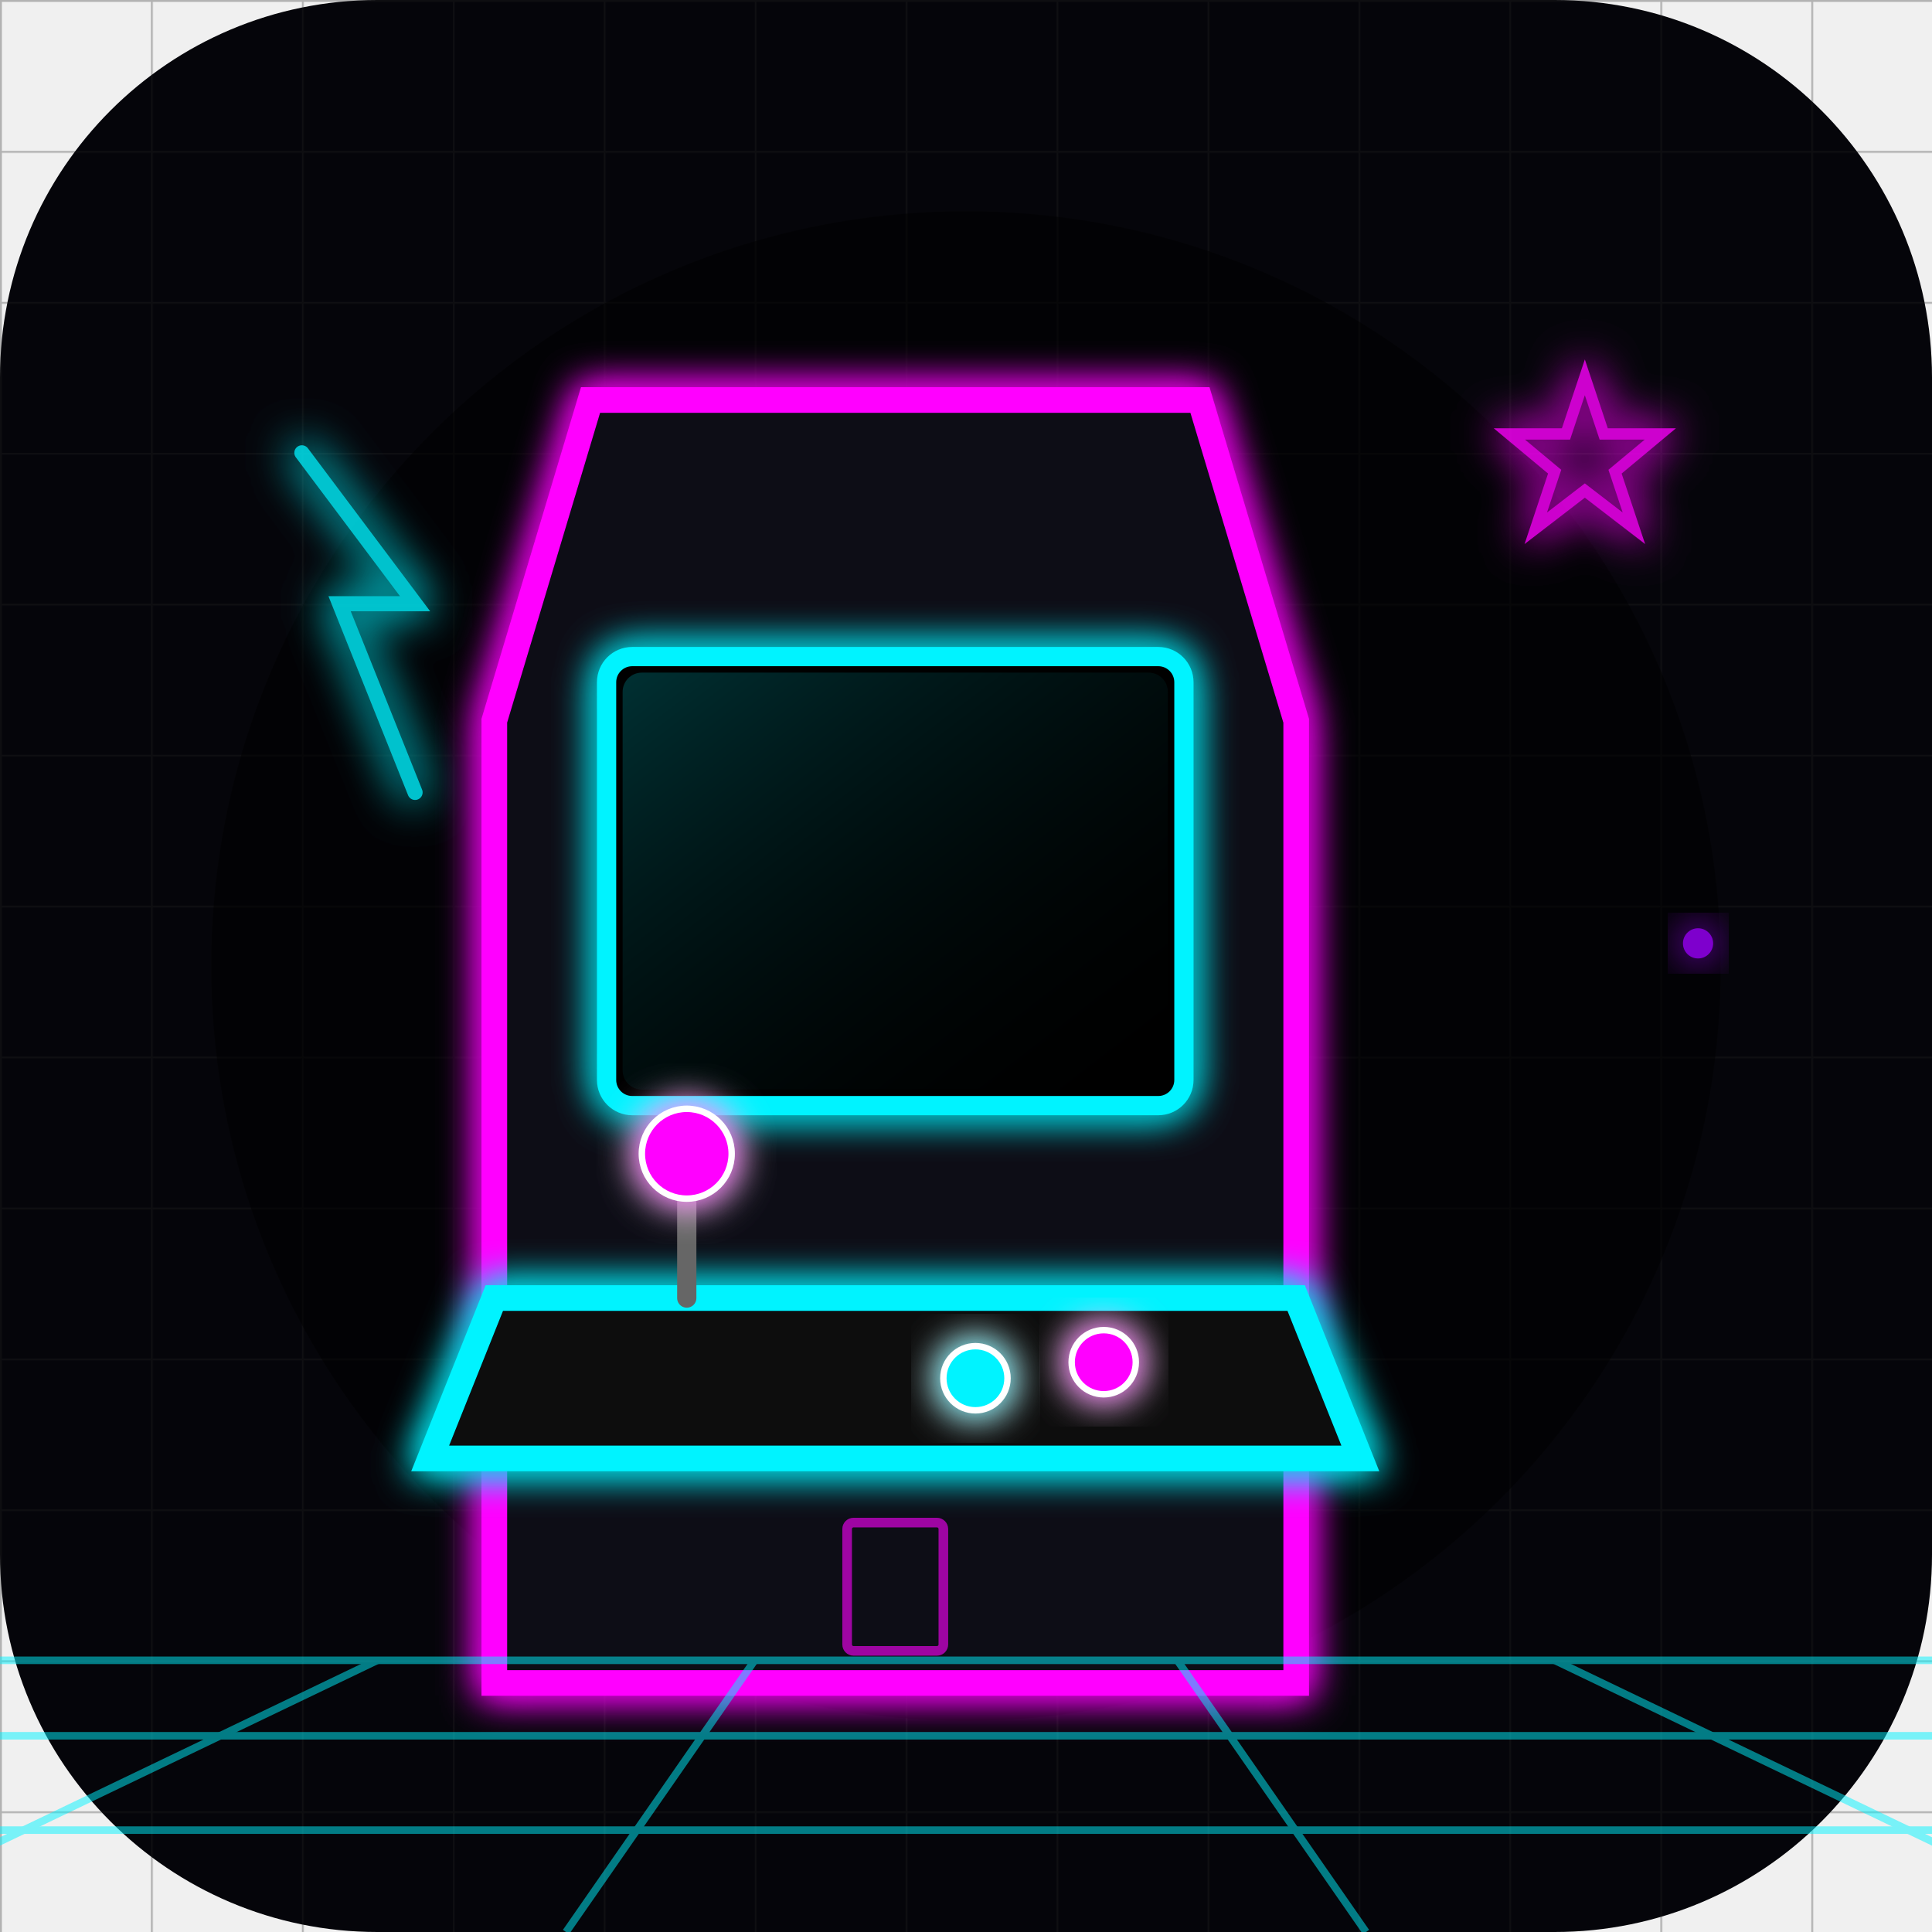
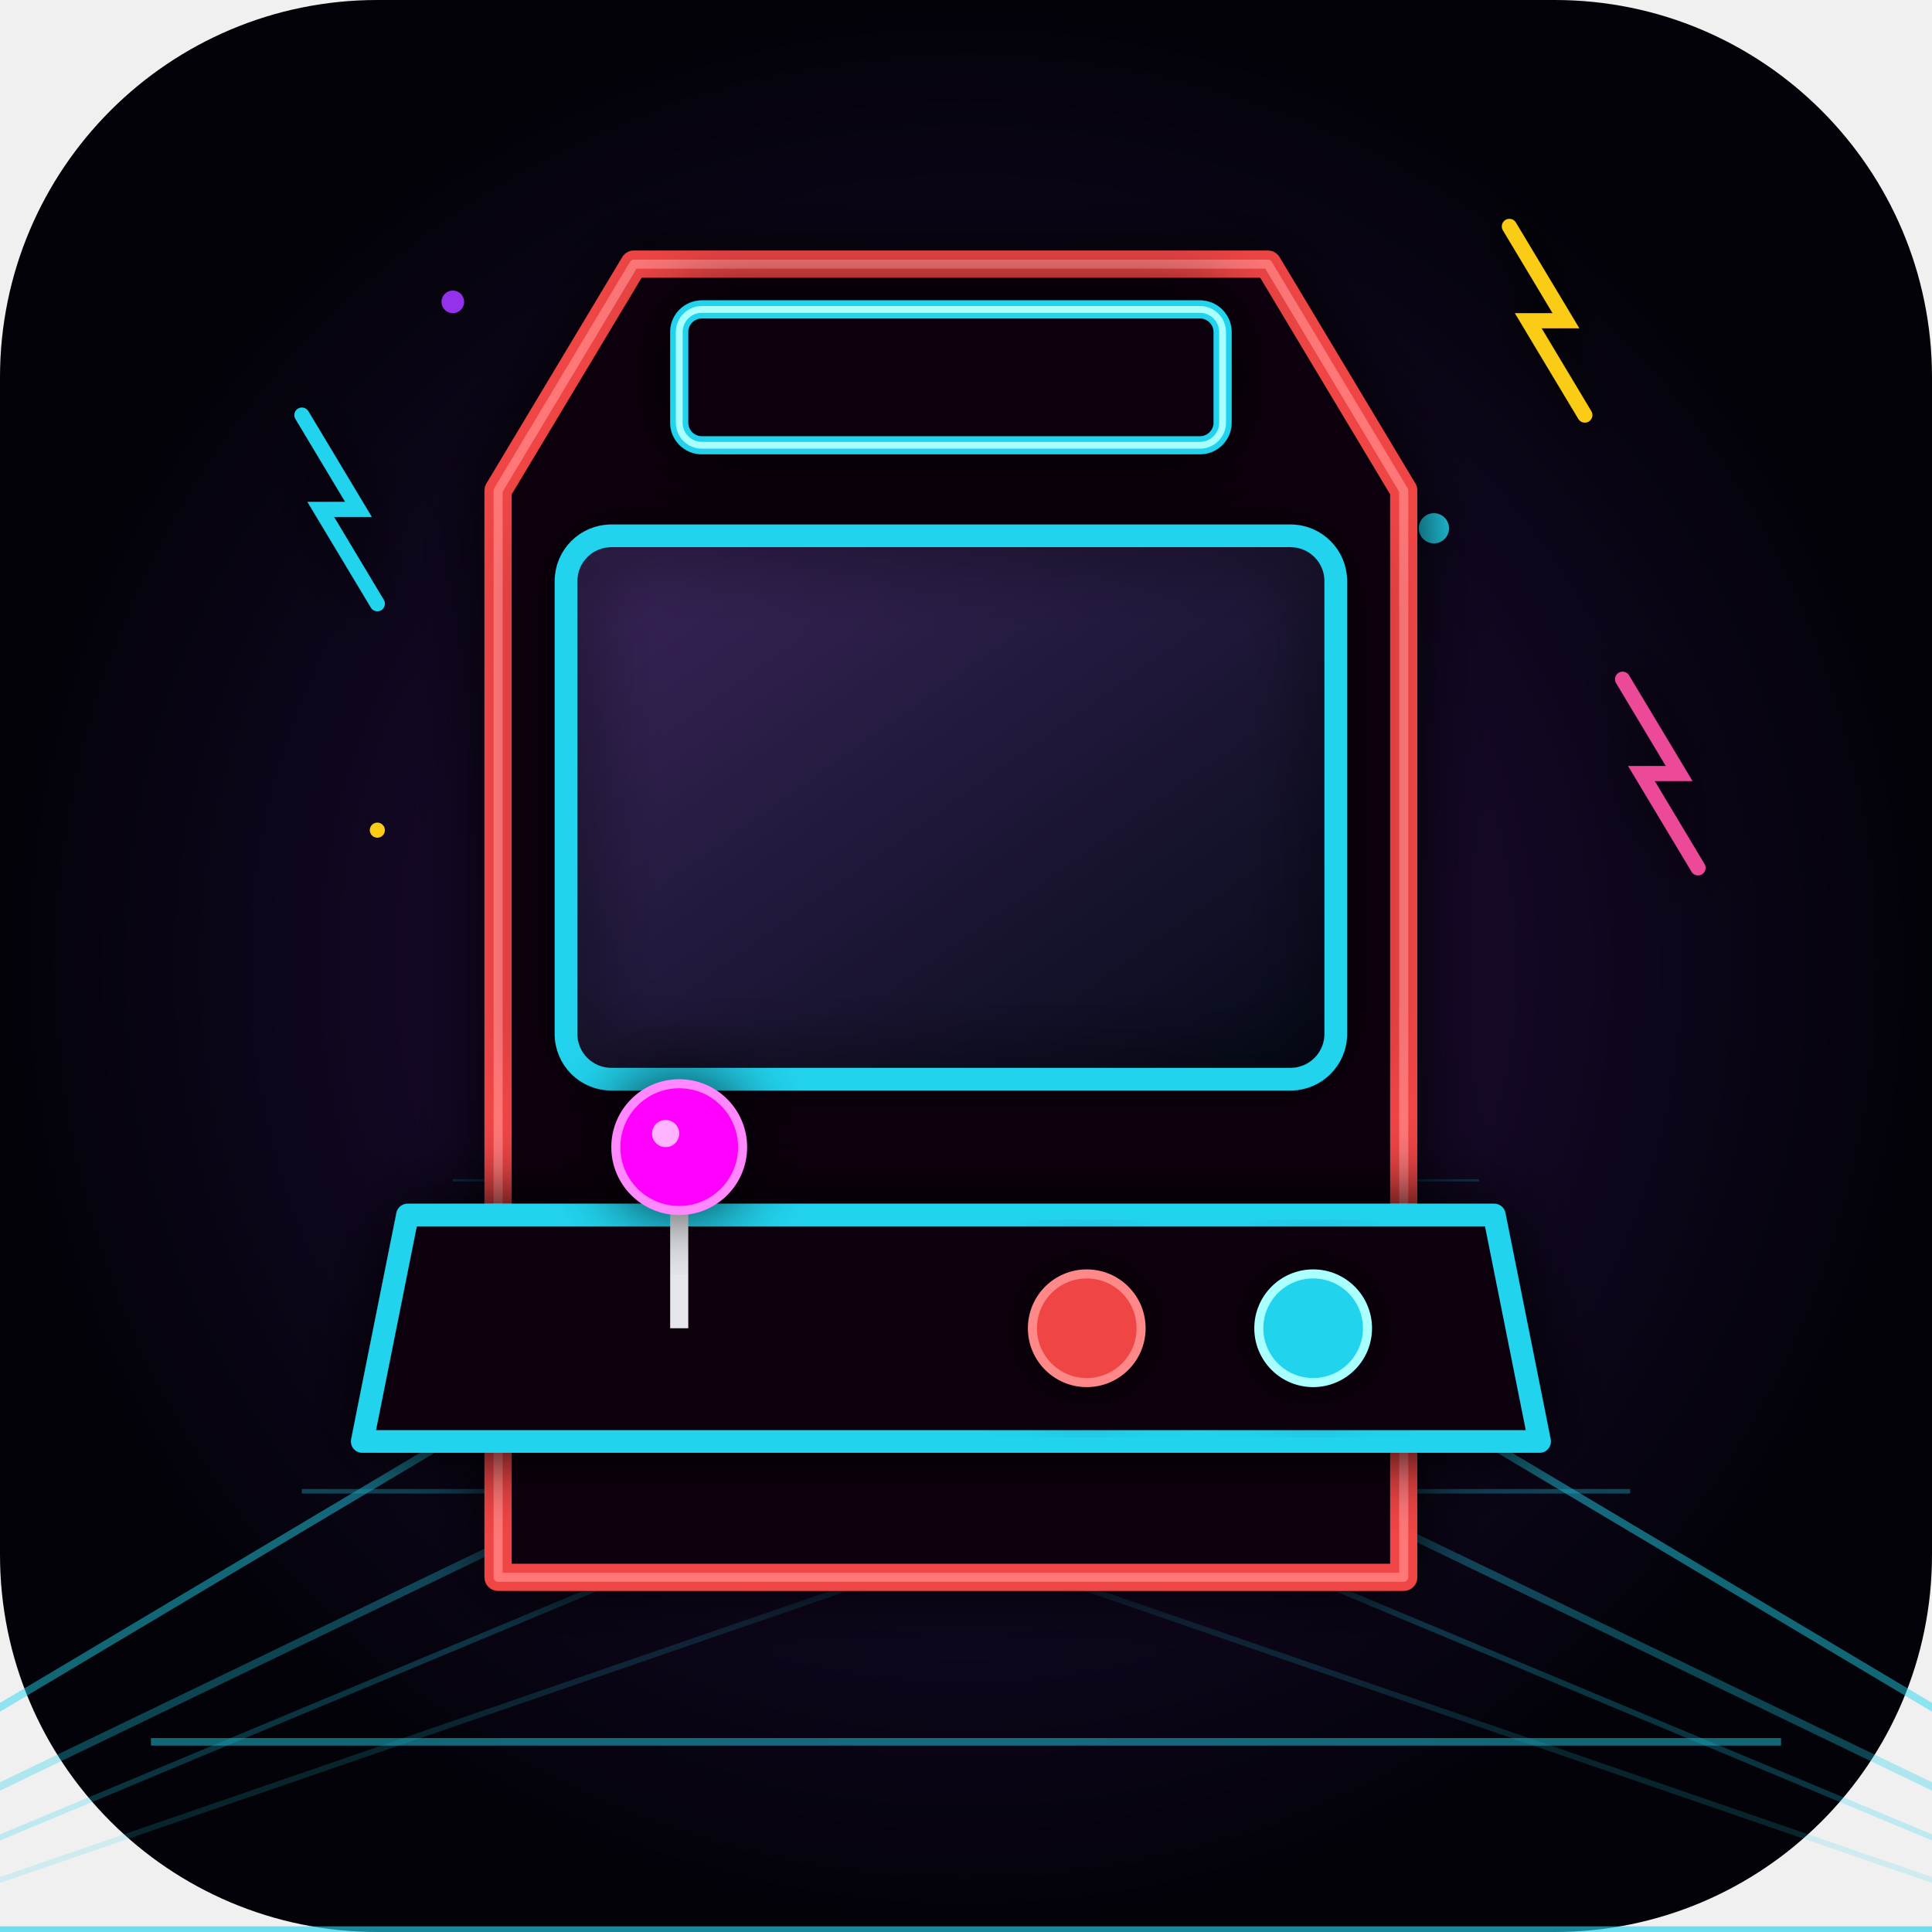
<svg xmlns="http://www.w3.org/2000/svg" viewBox="0 0 512 512">
  <defs>
-     <pattern id="grid" x="0" y="0" width="40" height="40" patternUnits="userSpaceOnUse">
-       <path d="M 40 0 L 0 0 0 40" fill="none" stroke="#222" stroke-width="1" />
-     </pattern>
-     <filter id="pink-glow" x="-50%" y="-50%" width="200%" height="200%">
-       <feGaussianBlur stdDeviation="6" result="blur" />
+     <radialGradient id="bgGrad" cx="50%" cy="50%" r="50%" fx="50%" fy="50%">
+       <stop offset="0%" style="stop-color:#2a0f4a;stop-opacity:1" />
+       <stop offset="100%" style="stop-color:#020208;stop-opacity:1" />
+     </radialGradient>
+     <linearGradient id="screenGrad" x1="0%" y1="0%" x2="100%" y2="100%">
+       <stop offset="0%" stop-color="#3a255a" />
+       <stop offset="100%" stop-color="#050a18" />
+     </linearGradient>
+     <filter id="glow-pink" x="-50%" y="-50%" width="200%" height="200%">
+       <feGaussianBlur in="SourceAlpha" stdDeviation="8" result="blur" />
      <feMerge>
-         <feMergeNode in="blur" />
        <feMergeNode in="blur" />
        <feMergeNode in="SourceGraphic" />
      </feMerge>
    </filter>
-     <filter id="blue-glow" x="-50%" y="-50%" width="200%" height="200%">
-       <feGaussianBlur stdDeviation="6" result="blur" />
+     <filter id="glow-blue" x="-50%" y="-50%" width="200%" height="200%">
+       <feGaussianBlur in="SourceAlpha" stdDeviation="8" result="blur" />
      <feMerge>
-         <feMergeNode in="blur" />
        <feMergeNode in="blur" />
        <feMergeNode in="SourceGraphic" />
      </feMerge>
    </filter>
-     <filter id="yellow-glow" x="-50%" y="-50%" width="200%" height="200%">
-       <feGaussianBlur stdDeviation="4" result="blur" />
+     <filter id="glow-yellow" x="-50%" y="-50%" width="200%" height="200%">
+       <feGaussianBlur in="SourceAlpha" stdDeviation="5" result="blur" />
      <feMerge>
        <feMergeNode in="blur" />
        <feMergeNode in="SourceGraphic" />
      </feMerge>
    </filter>
  </defs>
-   <rect width="512" height="512" fill="#05050a" rx="100" />
-   <rect width="512" height="512" fill="url(#grid)" opacity="0.3" />
-   <circle cx="256" cy="256" r="200" fill="radial-gradient(circle, #200040 0%, transparent 80%)" opacity="0.5" />
-   <g opacity="0.8">
-     <path d="M 420 100 L 425 115 L 440 115 L 428 125 L 433 140 L 420 130 L 407 140 L 412 125 L 400 115 L 415 115 Z" fill="none" stroke="#ff00ff" stroke-width="3" filter="url(#pink-glow)" />
-     <path d="M 80 120 L 110 160 L 90 160 L 110 210" fill="none" stroke="#00f3ff" stroke-width="4" stroke-linecap="round" filter="url(#blue-glow)" />
-     <circle cx="450" cy="250" r="4" fill="#9d00ff" filter="url(#blue-glow)" />
+   <rect width="512" height="512" rx="100" fill="url(#bgGrad)" />
+   <g transform="translate(0, 300)" opacity="0.8">
+     <path d="M -100 212 L 256 0 L 612 212" stroke="#22d3ee" stroke-width="2" fill="none" opacity="0.6" />
+     <path d="M -80 212 L 256 50 L 592 212" stroke="#22d3ee" stroke-width="2" fill="none" opacity="0.4" />
+     <path d="M -60 212 L 256 80 L 572 212" stroke="#22d3ee" stroke-width="1.5" fill="none" opacity="0.3" />
+     <path d="M -40 212 L 256 110 L 552 212" stroke="#22d3ee" stroke-width="1.5" fill="none" opacity="0.2" />
+     <path d="M 0 212 L 512 212" stroke="#22d3ee" stroke-width="3" fill="none" opacity="0.8" />
+     <path d="M 40 212 L 472 212" stroke="#22d3ee" stroke-width="2.5" fill="none" opacity="0.6" transform="translate(0 -40) scale(1 0.8) translate(0 40)" />
+     <path d="M 80 212 L 432 212" stroke="#22d3ee" stroke-width="2" fill="none" opacity="0.4" transform="translate(0 -80) scale(1 0.6) translate(0 80)" />
+     <path d="M 120 212 L 392 212" stroke="#22d3ee" stroke-width="1.5" fill="none" opacity="0.3" transform="translate(0 -120) scale(1 0.4) translate(0 120)" />
  </g>
-   <g transform="translate(131, 106) scale(0.85)">
-     <path d="M 30 0 L 220 0 L 250 100 L 250 400 L 0 400 L 0 100 Z" fill="#0a0a15" stroke="#ff00ff" stroke-width="8" filter="url(#pink-glow)" />
-     <rect x="35" y="80" width="180" height="140" rx="8" fill="#000" stroke="#00f3ff" stroke-width="6" filter="url(#blue-glow)" />
-     <rect x="40" y="85" width="170" height="130" rx="6" fill="url(#screenGrad)" opacity="0.2" />
-     <defs>
-       <linearGradient id="screenGrad" x1="0" y1="0" x2="1" y2="1">
-         <stop offset="0%" stop-color="#00f3ff" />
-         <stop offset="100%" stop-color="transparent" />
-       </linearGradient>
-     </defs>
-     <path d="M 0 280 L 250 280 L 270 330 L -20 330 Z" fill="#080810" stroke="#00f3ff" stroke-width="8" filter="url(#blue-glow)" />
-     <line x1="60" y1="280" x2="60" y2="240" stroke="#666" stroke-width="6" stroke-linecap="round" />
-     <circle cx="60" cy="235" r="14" fill="#ff00ff" stroke="#fff" stroke-width="2" filter="url(#pink-glow)" />
-     <circle cx="150" cy="305" r="10" fill="#00f3ff" stroke="#fff" stroke-width="2" filter="url(#blue-glow)" />
-     <circle cx="190" cy="300" r="10" fill="#ff00ff" stroke="#fff" stroke-width="2" filter="url(#pink-glow)" />
-     <rect x="110" y="350" width="30" height="40" rx="2" stroke="#ff00ff" stroke-width="3" fill="none" opacity="0.6" />
+   <g>
+     <path d="M 400 60 L 415 85 L 405 85 L 420 110" stroke="#facc15" stroke-width="4" fill="none" filter="url(#glow-yellow)" stroke-linecap="round" />
+     <path d="M 80 110 L 95 135 L 85 135 L 100 160" stroke="#22d3ee" stroke-width="4" fill="none" filter="url(#glow-blue)" stroke-linecap="round" />
+     <path d="M 430 180 L 445 205 L 435 205 L 450 230" stroke="#ec4899" stroke-width="4" fill="none" filter="url(#glow-pink)" stroke-linecap="round" />
+     <circle cx="120" cy="80" r="3" fill="#9333ea" filter="url(#glow-pink)" />
+     <circle cx="380" cy="140" r="4" fill="#22d3ee" filter="url(#glow-blue)" />
+     <circle cx="100" cy="220" r="2" fill="#facc15" filter="url(#glow-yellow)" />
  </g>
-   <g transform="translate(0, 440)" opacity="0.5">
-     <path d="M 0 0 L 512 0 M 0 20 L 512 20 M 0 45 L 512 45" stroke="#00f3ff" stroke-width="2" />
-     <path d="M 100 0 L -50 72 M 200 0 L 150 72 M 312 0 L 362 72 M 412 0 L 562 72" stroke="#00f3ff" stroke-width="2" />
+   <g transform="translate(96, 70) scale(1.2)">
+     <path d="M 30 50 L 30 290 L 230 290 L 230 50 L 200 0 L 60 0 Z" stroke="#ef4444" stroke-width="6" fill="#110511" filter="url(#glow-pink)" stroke-linejoin="round" />
+     <path d="M 30 50 L 30 290 L 230 290 L 230 50 L 200 0 L 60 0 Z" stroke="#ff7777" stroke-width="2" fill="none" stroke-linejoin="round" />
+     <rect x="70" y="10" width="120" height="30" rx="5" stroke="#22d3ee" stroke-width="4" fill="#110511" filter="url(#glow-blue)" />
+     <rect x="70" y="10" width="120" height="30" rx="5" stroke="#aaffff" stroke-width="1.5" fill="none" />
+     <rect x="45" y="60" width="170" height="120" rx="10" fill="url(#screenGrad)" />
+     <rect x="45" y="60" width="170" height="120" rx="10" stroke="#22d3ee" stroke-width="5" fill="none" filter="url(#glow-blue)" />
+     <path d="M 10 210 L 250 210 L 260 260 L 0 260 Z" stroke="#22d3ee" stroke-width="5" fill="#110511" filter="url(#glow-blue)" stroke-linejoin="round" />
+     <line x1="70" y1="235" x2="70" y2="200" stroke="#e5e7eb" stroke-width="4" />
+     <circle cx="70" cy="195" r="14" fill="#ff00ff" filter="url(#glow-pink)" />
+     <circle cx="70" cy="195" r="14" stroke="#ff88ff" stroke-width="2" fill="none" />
+     <circle cx="67" cy="192" r="3" fill="white" opacity="0.7" />
+     <circle cx="160" cy="235" r="12" fill="#ef4444" filter="url(#glow-pink)" />
+     <circle cx="160" cy="235" r="12" stroke="#ff8888" stroke-width="2" fill="none" />
+     <circle cx="210" cy="235" r="12" fill="#22d3ee" filter="url(#glow-blue)" />
+     <circle cx="210" cy="235" r="12" stroke="#aaffff" stroke-width="2" fill="none" />
  </g>
</svg>
